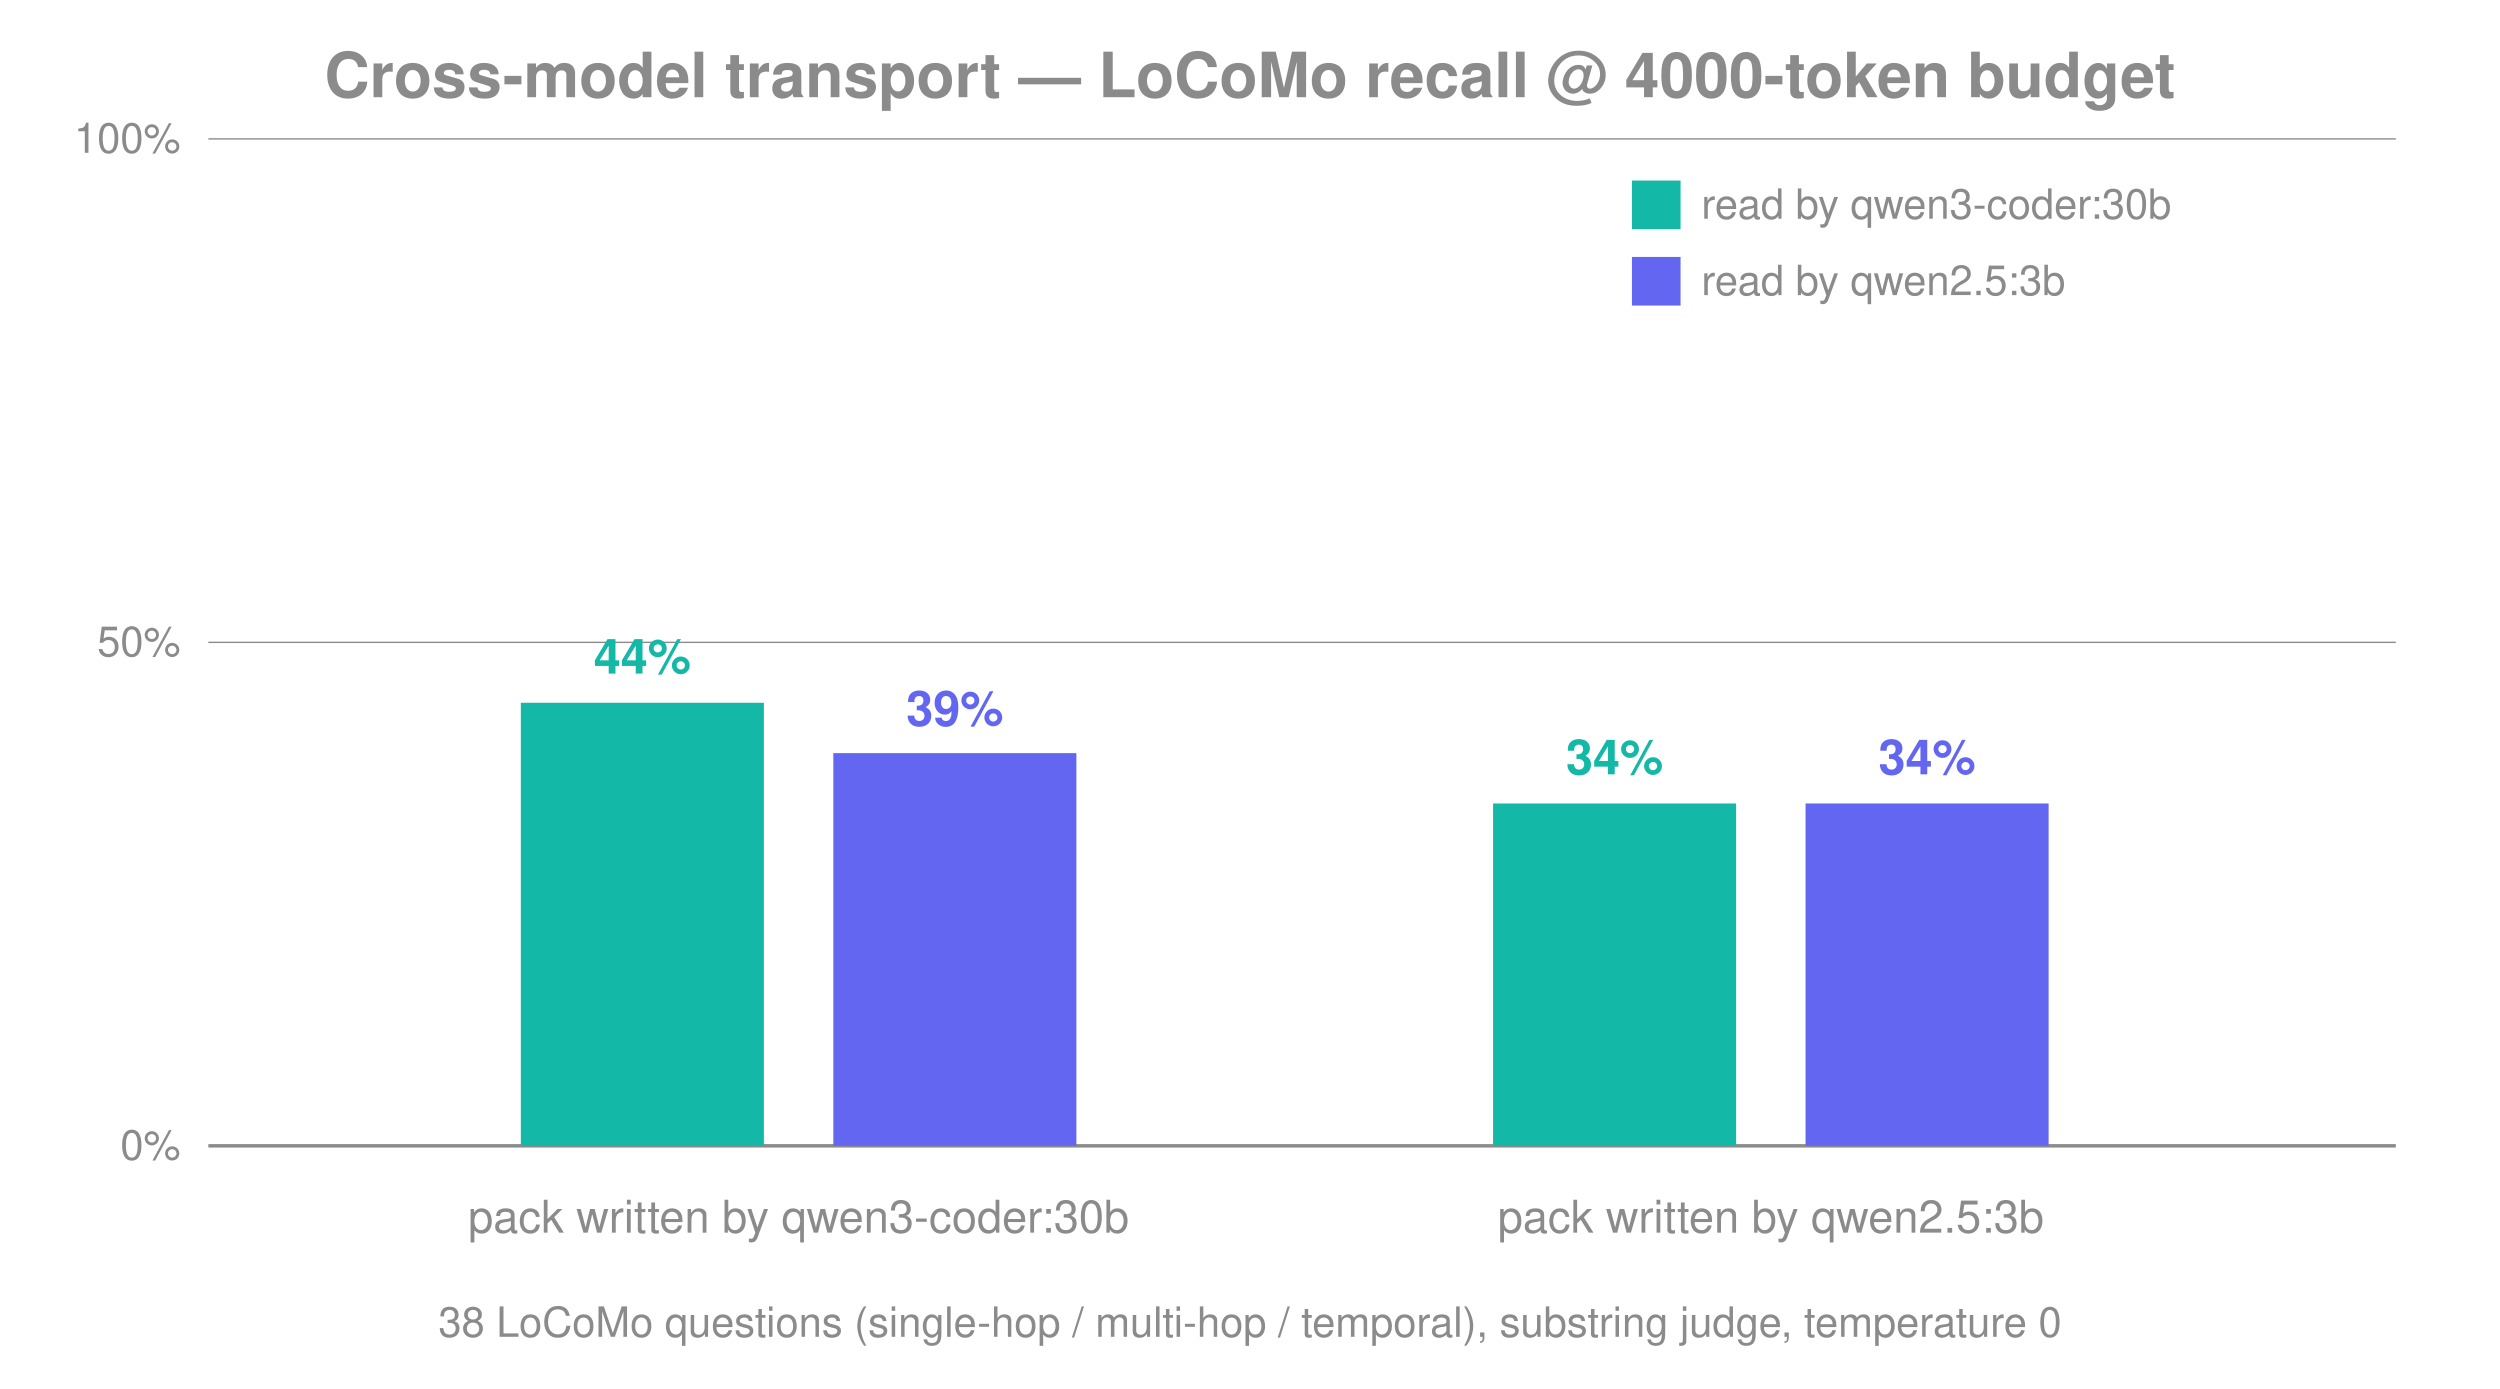
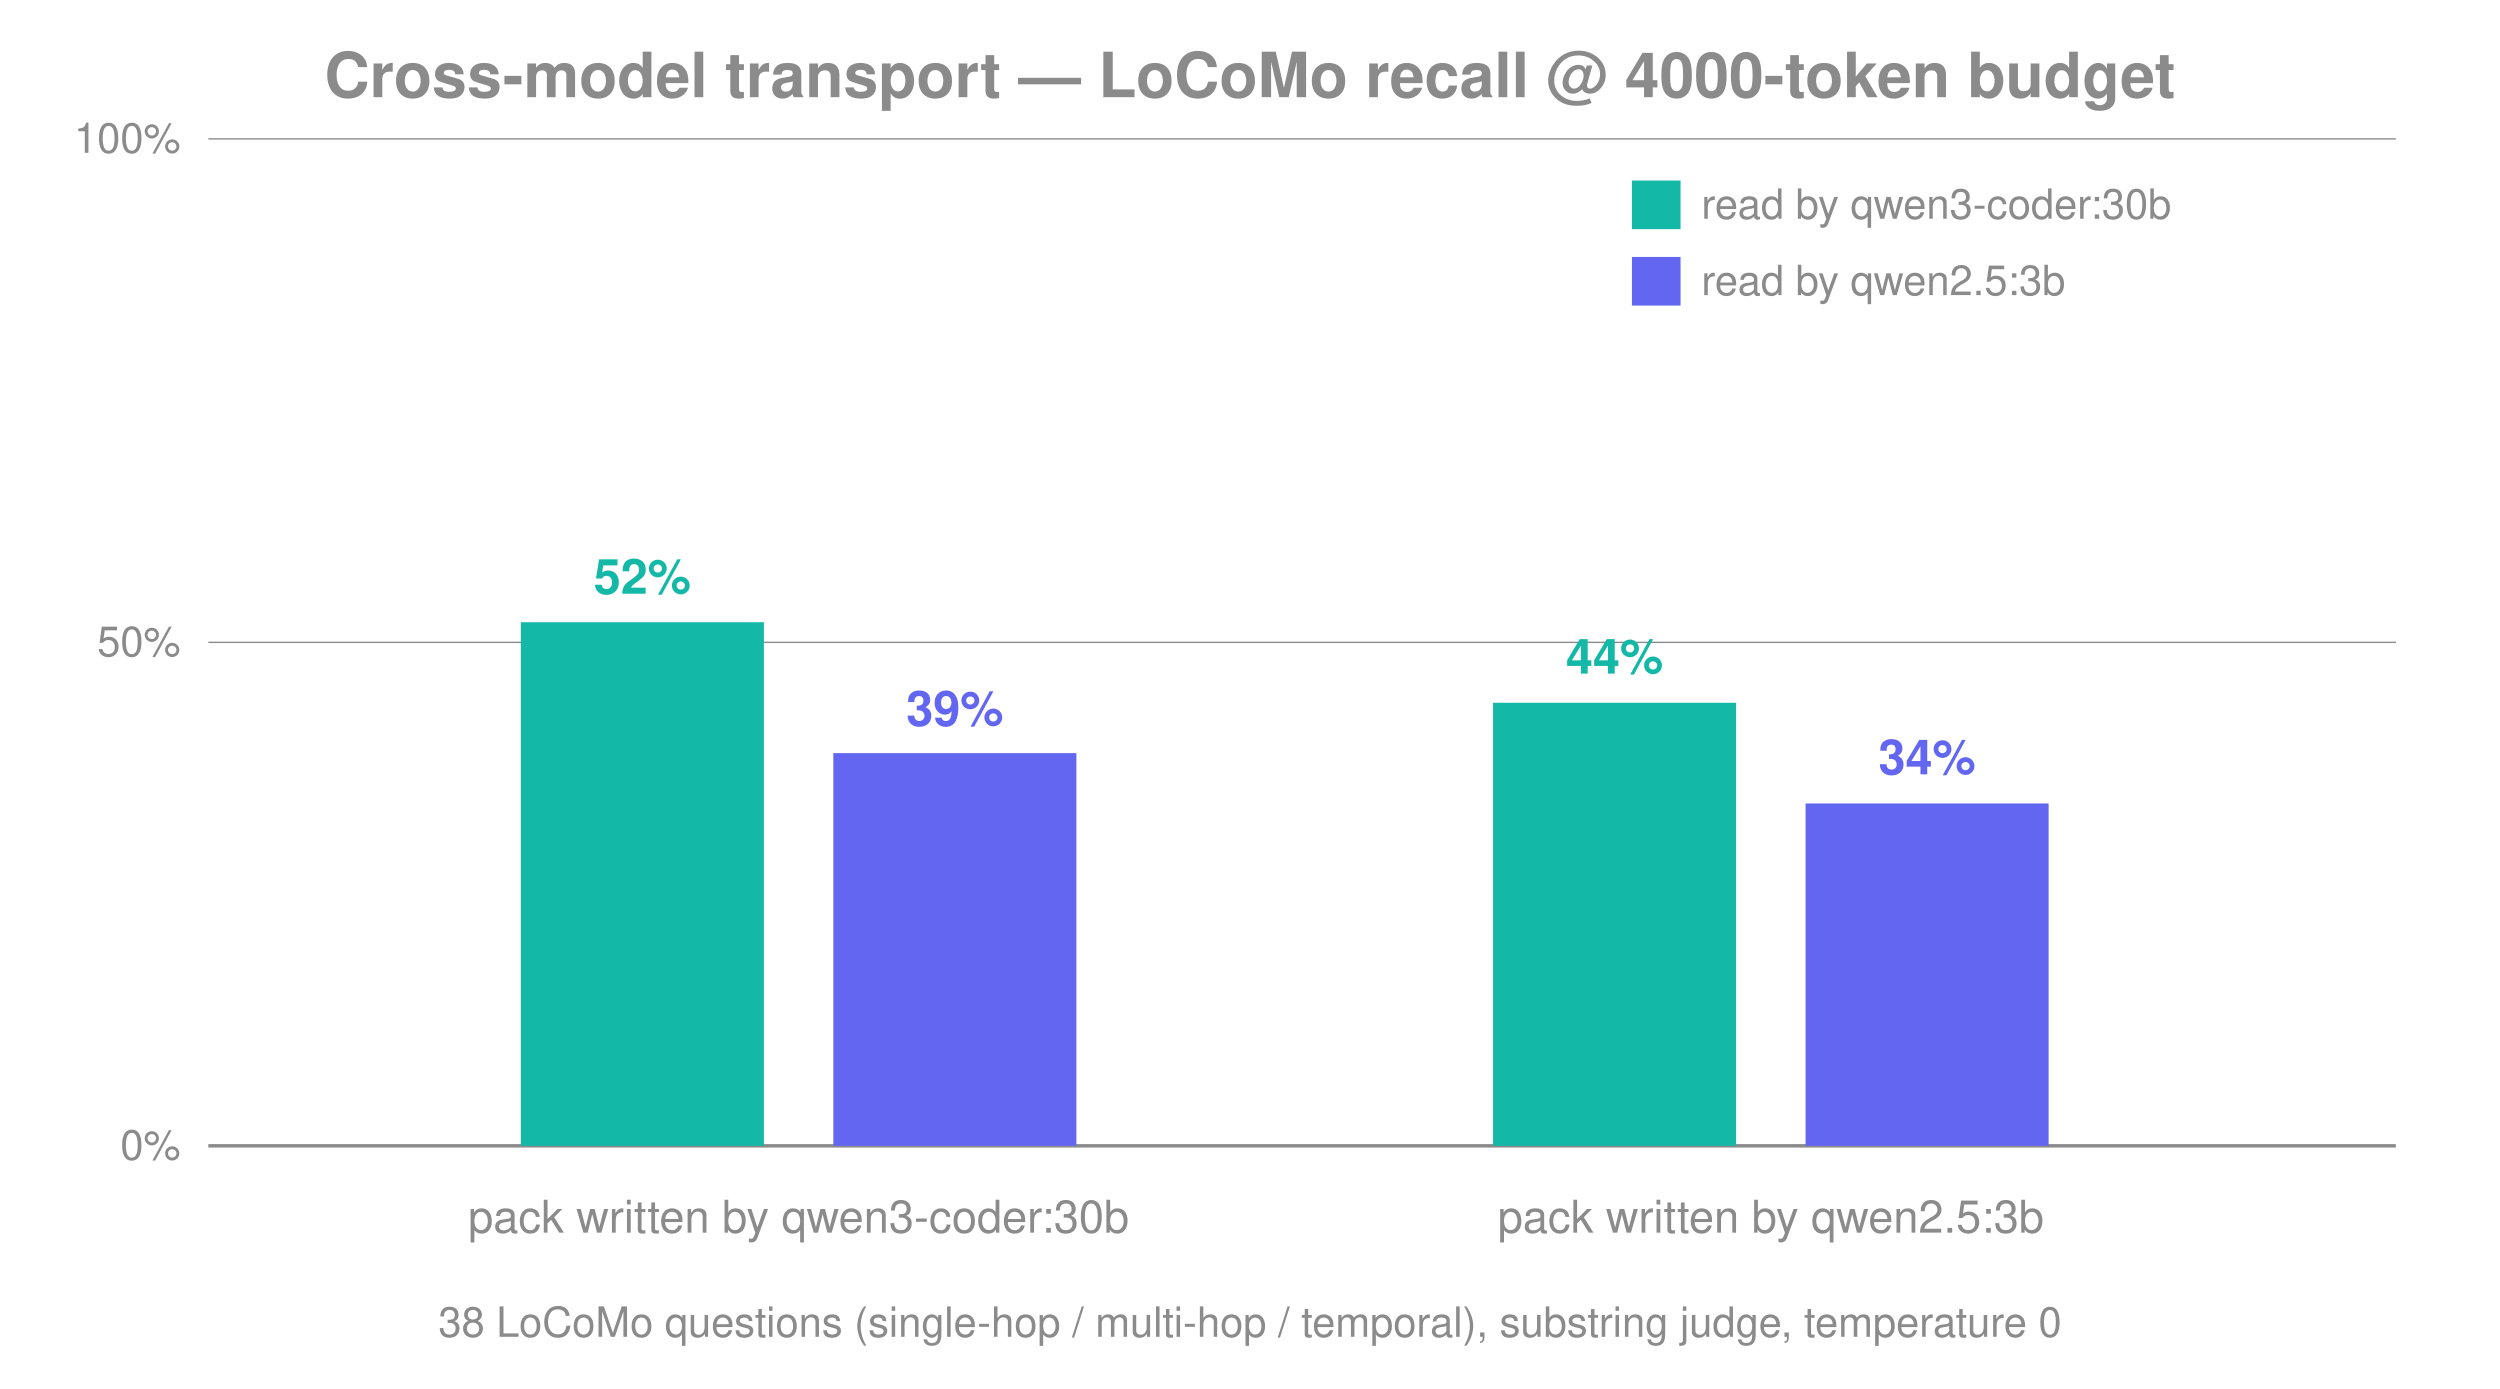
<svg xmlns="http://www.w3.org/2000/svg" viewBox="0 0 720 400" font-family="Segoe UI, Helvetica, Arial, sans-serif">
  <text x="360" y="28" text-anchor="middle" font-size="18" font-weight="bold" fill="#8b8b8b">Cross-model transport — LoCoMo recall @ 4000-token budget</text>
  <g font-size="12" fill="#8b8b8b">
    <text x="52" y="334" text-anchor="end">0%</text>
    <text x="52" y="189" text-anchor="end">50%</text>
    <text x="52" y="44" text-anchor="end">100%</text>
  </g>
  <line x1="60" y1="330" x2="690" y2="330" stroke="#8b8b8b" stroke-width="1" />
  <line x1="60" y1="185" x2="690" y2="185" stroke="#8b8b8b" stroke-width="0.4" />
  <line x1="60" y1="40" x2="690" y2="40" stroke="#8b8b8b" stroke-width="0.4" />
  <g font-size="12" fill="#8b8b8b">
    <rect x="470" y="52" width="14" height="14" fill="#14b8a6" />
    <text x="490" y="63">read by qwen3-coder:30b</text>
    <rect x="470" y="74" width="14" height="14" fill="#6366f1" />
    <text x="490" y="85">read by qwen2.5:3b</text>
  </g>
-   <rect x="150" y="202.4" width="70" height="127.6" fill="#14b8a6" />
-   <text x="185" y="194" text-anchor="middle" font-size="14" font-weight="bold" fill="#14b8a6">44%</text>
+   <rect x="150" y="179.2" width="70" height="150.8" fill="#14b8a6" />
+   <text x="185" y="171" text-anchor="middle" font-size="14" font-weight="bold" fill="#14b8a6">52%</text>
  <rect x="240" y="216.9" width="70" height="113.1" fill="#6366f1" />
  <text x="275" y="209" text-anchor="middle" font-size="14" font-weight="bold" fill="#6366f1">39%</text>
  <text x="230" y="355" text-anchor="middle" font-size="13" fill="#8b8b8b">pack written by qwen3-coder:30b</text>
-   <rect x="430" y="231.4" width="70" height="98.6" fill="#14b8a6" />
-   <text x="465" y="223" text-anchor="middle" font-size="14" font-weight="bold" fill="#14b8a6">34%</text>
+   <rect x="430" y="202.4" width="70" height="127.6" fill="#14b8a6" />
+   <text x="465" y="194" text-anchor="middle" font-size="14" font-weight="bold" fill="#14b8a6">44%</text>
  <rect x="520" y="231.4" width="70" height="98.6" fill="#6366f1" />
  <text x="555" y="223" text-anchor="middle" font-size="14" font-weight="bold" fill="#6366f1">34%</text>
  <text x="510" y="355" text-anchor="middle" font-size="13" fill="#8b8b8b">pack written by qwen2.5:3b</text>
  <text x="360" y="385" text-anchor="middle" font-size="12" fill="#8b8b8b">38 LoCoMo questions (single-hop / multi-hop / temporal), substring judge, temperature 0</text>
</svg>
